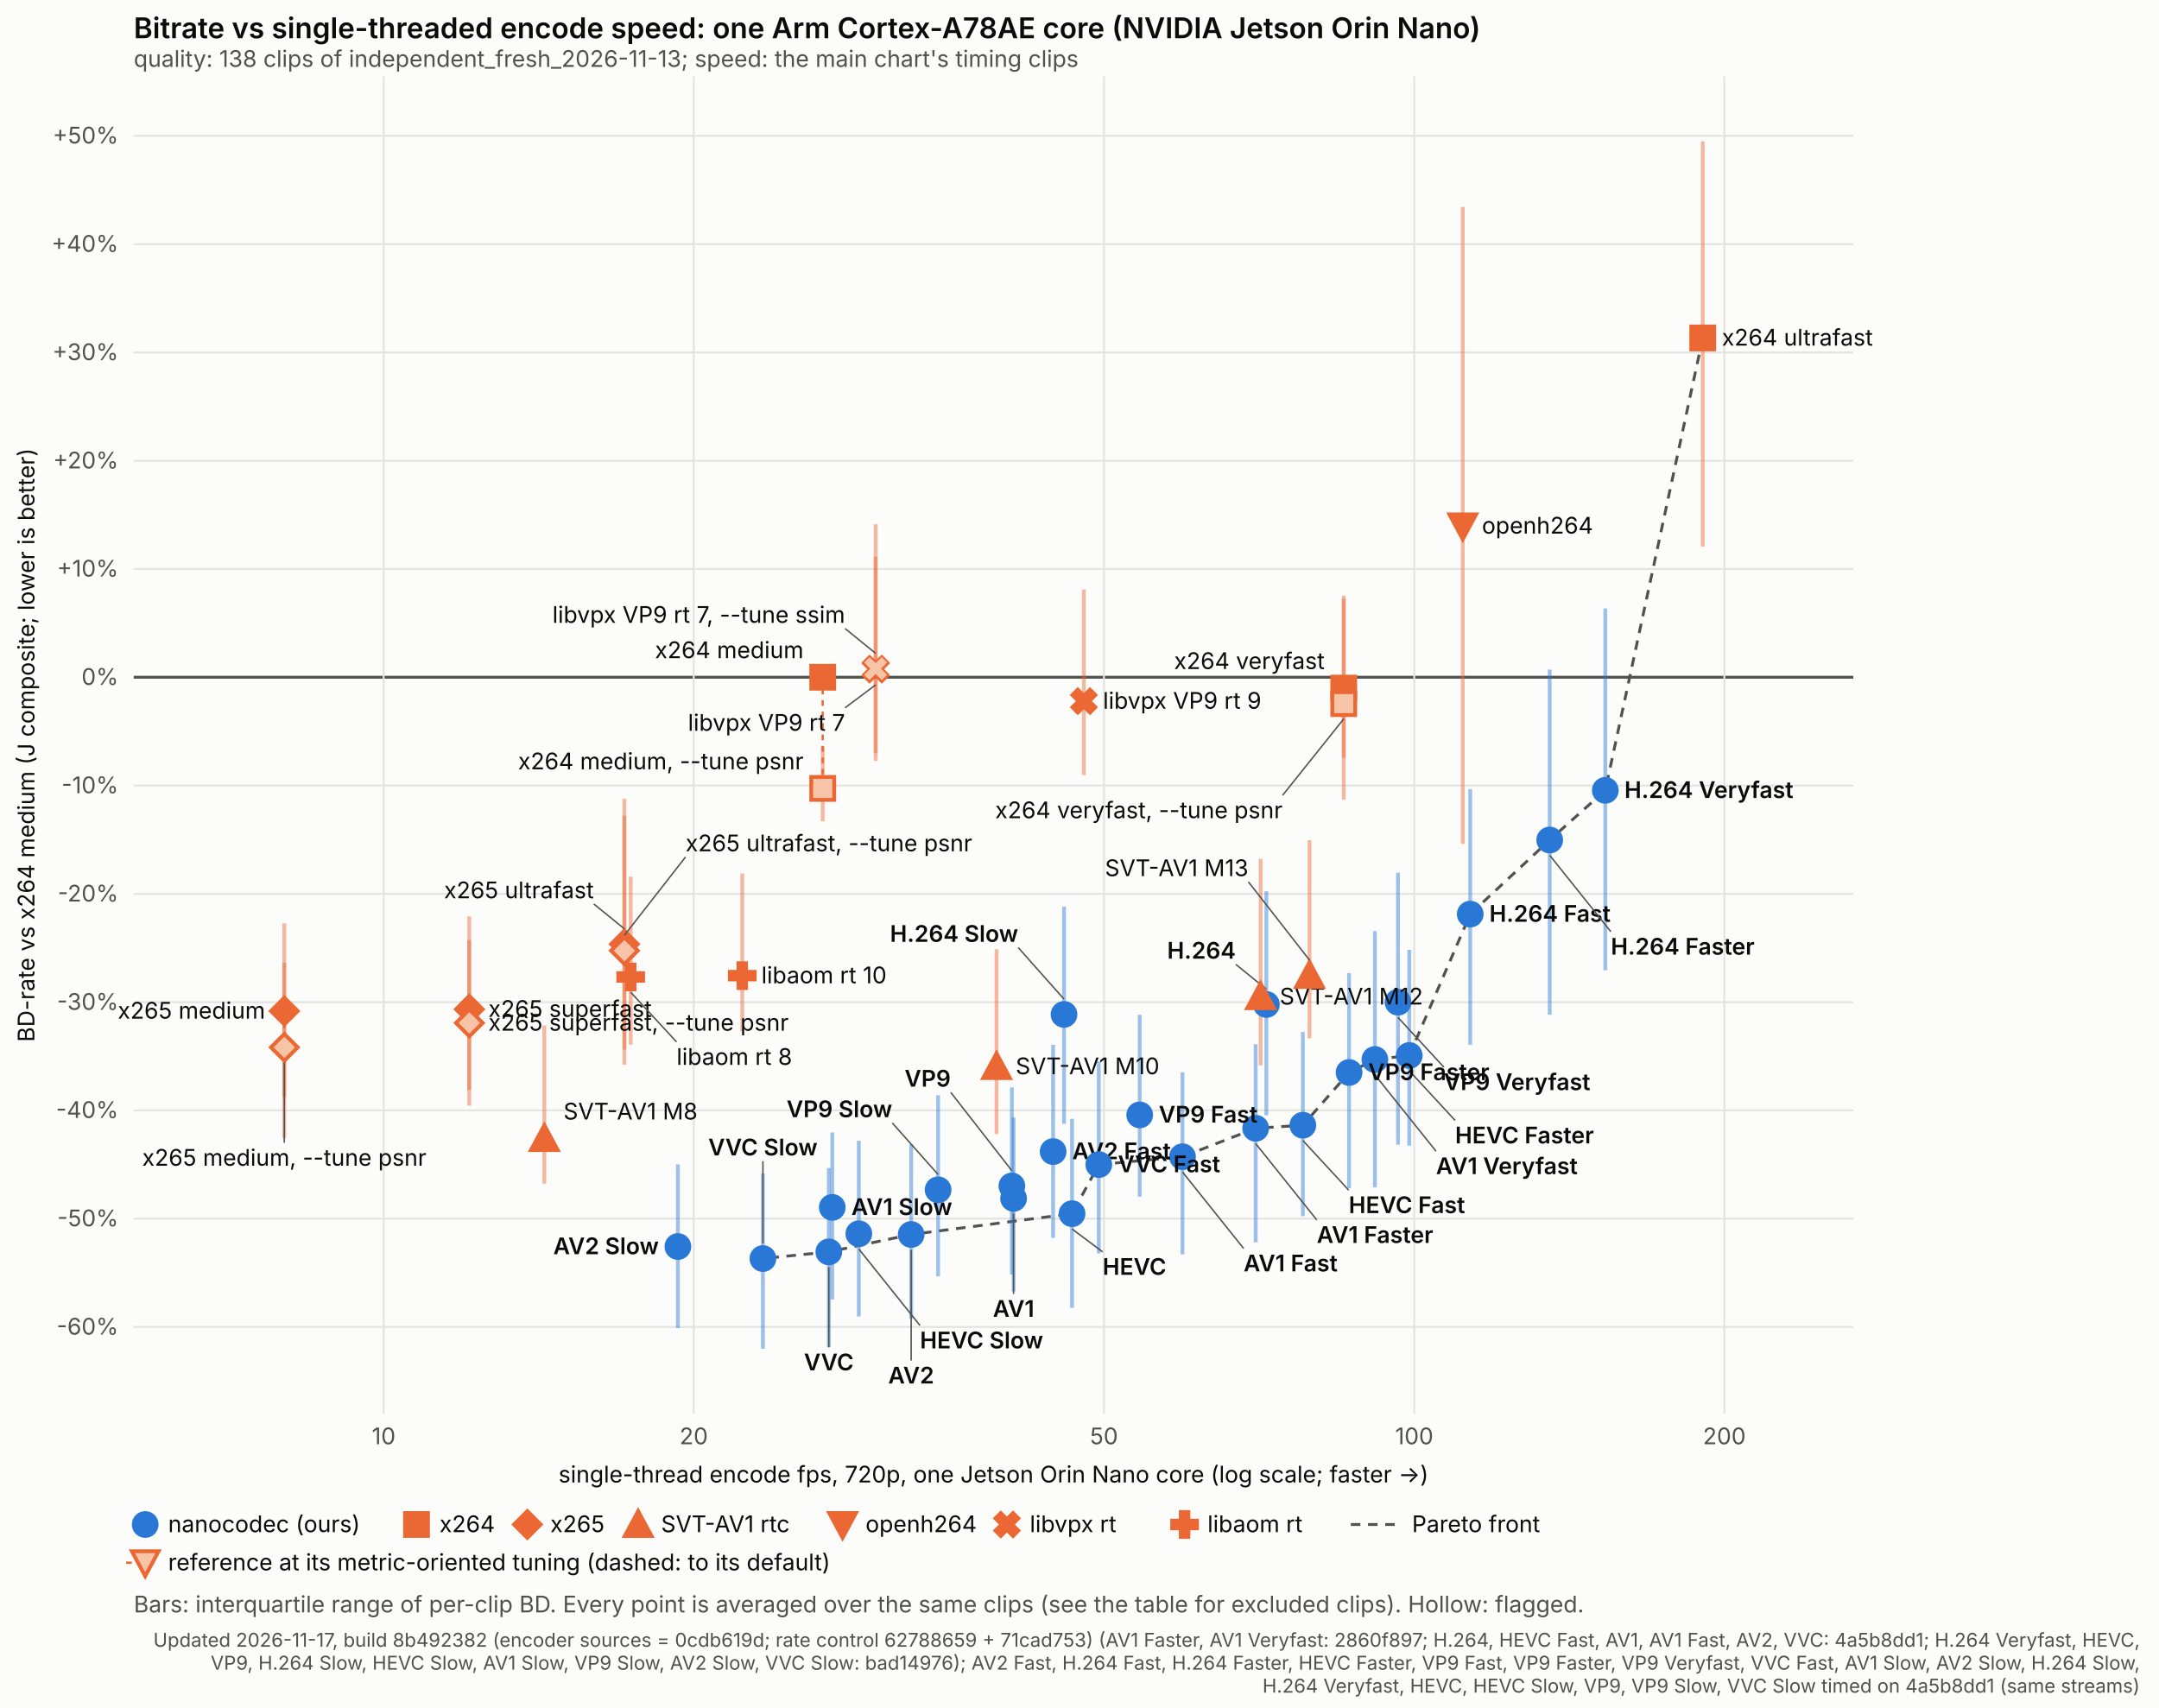
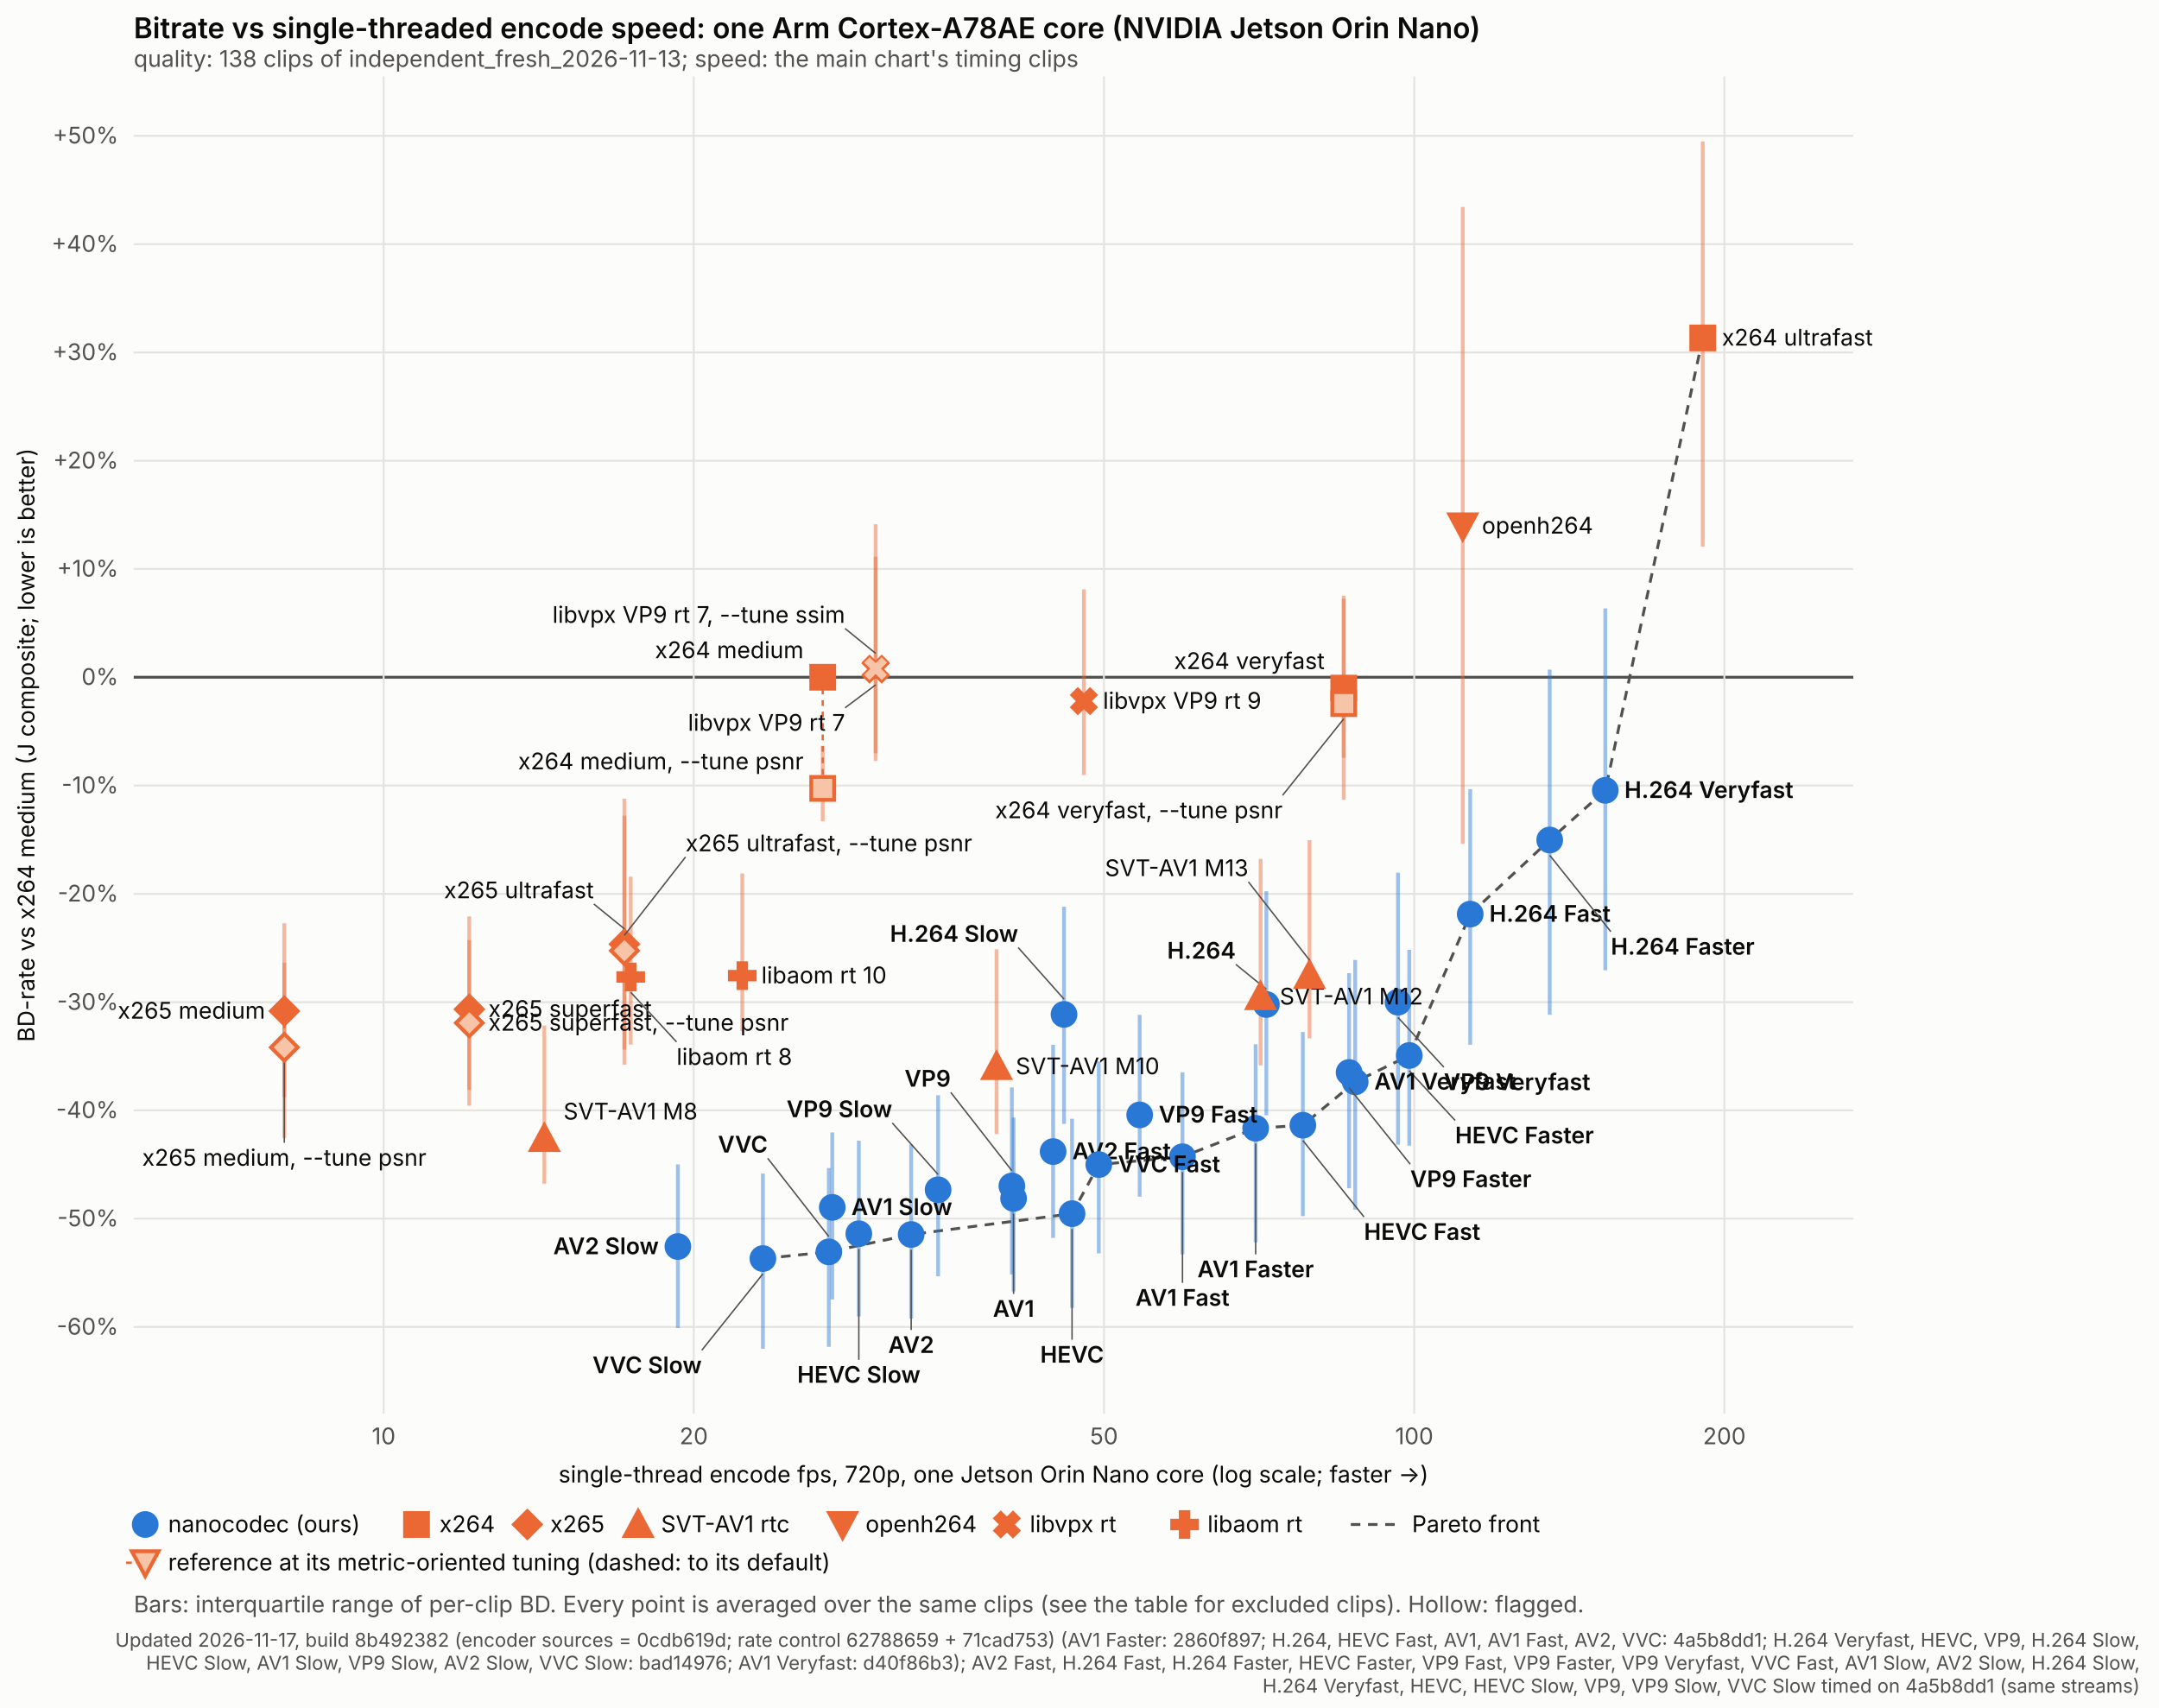
<svg xmlns="http://www.w3.org/2000/svg" viewBox="0 0 1130 894" width="1130" height="894" font-family="system-ui, -apple-system, Segoe UI, sans-serif" font-size="12">
  <rect width="1130" height="894" fill="#fcfcfb" />
  <text x="70" y="20" font-size="15" font-weight="600" fill="#0b0b0b">Bitrate vs single-threaded encode speed: one Arm Cortex-A78AE core (NVIDIA Jetson Orin Nano)</text>
  <text x="70" y="35" fill="#52514e">quality: 138 clips of independent_fresh_2026-11-13; speed: the main chart's timing clips</text>
  <line x1="70" x2="970" y1="694.6" y2="694.6" stroke="#e4e3df" stroke-width="1" />
  <text x="62" y="698.6" text-anchor="end" fill="#52514e">-60%</text>
  <line x1="70" x2="970" y1="637.9" y2="637.9" stroke="#e4e3df" stroke-width="1" />
  <text x="62" y="641.9" text-anchor="end" fill="#52514e">-50%</text>
  <line x1="70" x2="970" y1="581.2" y2="581.2" stroke="#e4e3df" stroke-width="1" />
  <text x="62" y="585.2" text-anchor="end" fill="#52514e">-40%</text>
  <line x1="70" x2="970" y1="524.6" y2="524.6" stroke="#e4e3df" stroke-width="1" />
  <text x="62" y="528.6" text-anchor="end" fill="#52514e">-30%</text>
  <line x1="70" x2="970" y1="467.9" y2="467.9" stroke="#e4e3df" stroke-width="1" />
  <text x="62" y="471.9" text-anchor="end" fill="#52514e">-20%</text>
  <line x1="70" x2="970" y1="411.2" y2="411.2" stroke="#e4e3df" stroke-width="1" />
  <text x="62" y="415.2" text-anchor="end" fill="#52514e">-10%</text>
  <line x1="70" x2="970" y1="354.5" y2="354.5" stroke="#52514e" stroke-width="1.5" />
  <text x="62" y="358.5" text-anchor="end" fill="#52514e">0%</text>
  <line x1="70" x2="970" y1="297.8" y2="297.8" stroke="#e4e3df" stroke-width="1" />
  <text x="62" y="301.8" text-anchor="end" fill="#52514e">+10%</text>
  <line x1="70" x2="970" y1="241.2" y2="241.2" stroke="#e4e3df" stroke-width="1" />
  <text x="62" y="245.2" text-anchor="end" fill="#52514e">+20%</text>
  <line x1="70" x2="970" y1="184.5" y2="184.5" stroke="#e4e3df" stroke-width="1" />
  <text x="62" y="188.5" text-anchor="end" fill="#52514e">+30%</text>
  <line x1="70" x2="970" y1="127.8" y2="127.8" stroke="#e4e3df" stroke-width="1" />
  <text x="62" y="131.8" text-anchor="end" fill="#52514e">+40%</text>
  <line x1="70" x2="970" y1="71.1" y2="71.1" stroke="#e4e3df" stroke-width="1" />
  <text x="62" y="75.1" text-anchor="end" fill="#52514e">+50%</text>
  <line x1="200.8" x2="200.8" y1="40" y2="740" stroke="#e4e3df" />
  <text x="200.8" y="756" text-anchor="middle" fill="#52514e">10</text>
  <line x1="363.1" x2="363.1" y1="40" y2="740" stroke="#e4e3df" />
  <text x="363.1" y="756" text-anchor="middle" fill="#52514e">20</text>
  <line x1="577.8" x2="577.8" y1="40" y2="740" stroke="#e4e3df" />
  <text x="577.8" y="756" text-anchor="middle" fill="#52514e">50</text>
  <line x1="740.2" x2="740.2" y1="40" y2="740" stroke="#e4e3df" />
  <text x="740.2" y="756" text-anchor="middle" fill="#52514e">100</text>
  <line x1="902.5" x2="902.5" y1="40" y2="740" stroke="#e4e3df" />
  <text x="902.5" y="756" text-anchor="middle" fill="#52514e">200</text>
  <text x="520.0" y="776" text-anchor="middle" fill="#0b0b0b">single-thread encode fps, 720p, one Jetson Orin Nano core (log scale; faster →)</text>
  <text transform="translate(18,390.0) rotate(-90)" text-anchor="middle" fill="#0b0b0b">BD-rate vs x264 medium (J composite; lower is better)</text>
-   <polyline points="891.2,176.9 840.2,413.7 811.1,439.7 769.5,478.5 737.6,552.5 719.6,554.6 706.1,561.4 681.9,589.0 657.2,590.6 618.9,605.5 575.1,609.6 561.1,635.3 476.9,646.2 433.8,655.3 399.3,658.8" fill="none" stroke="#52514e" stroke-width="1.5" stroke-dasharray="5 4" />
+   <polyline points="891.2,176.9 840.2,413.7 811.1,439.7 769.5,478.5 737.6,552.5 709.3,566.3 681.9,589.0 657.2,590.6 618.9,605.5 575.1,609.6 561.1,635.3 476.9,646.2 433.8,655.3 399.3,658.8" fill="none" stroke="#52514e" stroke-width="1.5" stroke-dasharray="5 4" />
  <line x1="703.3" y1="360.2" x2="703.3" y2="368.3" stroke="#eb6834" stroke-width="1.2" stroke-dasharray="3 3" />
  <line x1="430.6" y1="354.5" x2="430.6" y2="412.7" stroke="#eb6834" stroke-width="1.2" stroke-dasharray="3 3" />
  <line x1="326.8" y1="494.2" x2="326.8" y2="497.6" stroke="#eb6834" stroke-width="1.2" stroke-dasharray="3 3" />
  <line x1="245.6" y1="528.3" x2="245.6" y2="535.5" stroke="#eb6834" stroke-width="1.2" stroke-dasharray="3 3" />
  <line x1="148.8" y1="529.2" x2="148.8" y2="548.2" stroke="#eb6834" stroke-width="1.2" stroke-dasharray="3 3" />
  <line x1="458.3" y1="350.5" x2="458.3" y2="350.0" stroke="#eb6834" stroke-width="1.2" stroke-dasharray="3 3" />
  <line x1="430.6" x2="430.6" y1="354.5" y2="354.5" stroke="#eb6834" stroke-opacity="0.45" stroke-width="2" />
  <line x1="556.9" x2="556.9" y1="588.3" y2="474.6" stroke="#2a78d6" stroke-opacity="0.45" stroke-width="2" />
  <line x1="662.8" x2="662.8" y1="583.8" y2="466.5" stroke="#2a78d6" stroke-opacity="0.45" stroke-width="2" />
  <line x1="769.5" x2="769.5" y1="546.9" y2="413.1" stroke="#2a78d6" stroke-opacity="0.45" stroke-width="2" />
  <line x1="811.1" x2="811.1" y1="531.2" y2="350.5" stroke="#2a78d6" stroke-opacity="0.45" stroke-width="2" />
  <line x1="840.2" x2="840.2" y1="507.9" y2="318.5" stroke="#2a78d6" stroke-opacity="0.45" stroke-width="2" />
  <line x1="449.5" x2="449.5" y1="689.1" y2="597.1" stroke="#2a78d6" stroke-opacity="0.45" stroke-width="2" />
  <line x1="561.1" x2="561.1" y1="684.6" y2="585.6" stroke="#2a78d6" stroke-opacity="0.45" stroke-width="2" />
  <line x1="681.9" x2="681.9" y1="636.6" y2="540.2" stroke="#2a78d6" stroke-opacity="0.45" stroke-width="2" />
  <line x1="737.6" x2="737.6" y1="599.7" y2="497.2" stroke="#2a78d6" stroke-opacity="0.45" stroke-width="2" />
  <line x1="435.6" x2="435.6" y1="680.2" y2="592.8" stroke="#2a78d6" stroke-opacity="0.45" stroke-width="2" />
  <line x1="530.5" x2="530.5" y1="676.0" y2="585.0" stroke="#2a78d6" stroke-opacity="0.45" stroke-width="2" />
  <line x1="618.9" x2="618.9" y1="656.6" y2="561.3" stroke="#2a78d6" stroke-opacity="0.45" stroke-width="2" />
  <line x1="657.2" x2="657.2" y1="650.3" y2="546.6" stroke="#2a78d6" stroke-opacity="0.45" stroke-width="2" />
-   <line x1="719.6" x2="719.6" y1="621.5" y2="487.4" stroke="#2a78d6" stroke-opacity="0.45" stroke-width="2" />
+   <line x1="709.3" x2="709.3" y1="633.2" y2="502.5" stroke="#2a78d6" stroke-opacity="0.45" stroke-width="2" />
  <line x1="491.0" x2="491.0" y1="668.1" y2="573.3" stroke="#2a78d6" stroke-opacity="0.45" stroke-width="2" />
  <line x1="529.6" x2="529.6" y1="667.1" y2="569.2" stroke="#2a78d6" stroke-opacity="0.45" stroke-width="2" />
  <line x1="596.5" x2="596.5" y1="626.4" y2="531.2" stroke="#2a78d6" stroke-opacity="0.45" stroke-width="2" />
  <line x1="706.1" x2="706.1" y1="622.0" y2="509.4" stroke="#2a78d6" stroke-opacity="0.45" stroke-width="2" />
  <line x1="731.7" x2="731.7" y1="599.2" y2="456.8" stroke="#2a78d6" stroke-opacity="0.45" stroke-width="2" />
  <line x1="354.8" x2="354.8" y1="695.2" y2="609.5" stroke="#2a78d6" stroke-opacity="0.45" stroke-width="2" />
  <line x1="476.9" x2="476.9" y1="690.2" y2="599.0" stroke="#2a78d6" stroke-opacity="0.45" stroke-width="2" />
  <line x1="551.2" x2="551.2" y1="648.0" y2="546.9" stroke="#2a78d6" stroke-opacity="0.45" stroke-width="2" />
  <line x1="399.3" x2="399.3" y1="706.0" y2="614.3" stroke="#2a78d6" stroke-opacity="0.45" stroke-width="2" />
  <line x1="433.8" x2="433.8" y1="705.0" y2="611.4" stroke="#2a78d6" stroke-opacity="0.45" stroke-width="2" />
  <line x1="575.1" x2="575.1" y1="656.1" y2="555.6" stroke="#2a78d6" stroke-opacity="0.45" stroke-width="2" />
  <line x1="765.6" x2="765.6" y1="441.7" y2="108.3" stroke="#eb6834" stroke-opacity="0.45" stroke-width="2" />
  <line x1="891.2" x2="891.2" y1="286.1" y2="74.0" stroke="#eb6834" stroke-opacity="0.45" stroke-width="2" />
  <line x1="703.3" x2="703.3" y1="396.7" y2="313.4" stroke="#eb6834" stroke-opacity="0.45" stroke-width="2" />
  <line x1="326.8" x2="326.8" y1="549.4" y2="418.1" stroke="#eb6834" stroke-opacity="0.45" stroke-width="2" />
  <line x1="245.6" x2="245.6" y1="570.5" y2="479.7" stroke="#eb6834" stroke-opacity="0.45" stroke-width="2" />
  <line x1="148.8" x2="148.8" y1="574.3" y2="483.3" stroke="#eb6834" stroke-opacity="0.45" stroke-width="2" />
  <line x1="284.9" x2="284.9" y1="619.6" y2="536.8" stroke="#eb6834" stroke-opacity="0.45" stroke-width="2" />
  <line x1="521.6" x2="521.6" y1="593.6" y2="496.9" stroke="#eb6834" stroke-opacity="0.45" stroke-width="2" />
  <line x1="659.8" x2="659.8" y1="557.7" y2="449.6" stroke="#eb6834" stroke-opacity="0.45" stroke-width="2" />
  <line x1="685.4" x2="685.4" y1="543.5" y2="439.8" stroke="#eb6834" stroke-opacity="0.45" stroke-width="2" />
  <line x1="458.3" x2="458.3" y1="394.3" y2="274.4" stroke="#eb6834" stroke-opacity="0.45" stroke-width="2" />
  <line x1="567.3" x2="567.3" y1="405.7" y2="308.5" stroke="#eb6834" stroke-opacity="0.45" stroke-width="2" />
  <line x1="330.1" x2="330.1" y1="546.8" y2="458.9" stroke="#eb6834" stroke-opacity="0.45" stroke-width="2" />
  <line x1="388.5" x2="388.5" y1="539.8" y2="457.2" stroke="#eb6834" stroke-opacity="0.45" stroke-width="2" />
  <line x1="703.3" x2="703.3" y1="418.6" y2="311.8" stroke="#eb6834" stroke-opacity="0.45" stroke-width="2" />
  <line x1="430.6" x2="430.6" y1="429.9" y2="390.4" stroke="#eb6834" stroke-opacity="0.45" stroke-width="2" />
  <line x1="326.8" x2="326.8" y1="557.3" y2="427.0" stroke="#eb6834" stroke-opacity="0.45" stroke-width="2" />
  <line x1="245.6" x2="245.6" y1="578.8" y2="492.1" stroke="#eb6834" stroke-opacity="0.45" stroke-width="2" />
  <line x1="148.8" x2="148.8" y1="595.7" y2="503.9" stroke="#eb6834" stroke-opacity="0.45" stroke-width="2" />
  <line x1="458.3" x2="458.3" y1="398.3" y2="291.4" stroke="#eb6834" stroke-opacity="0.45" stroke-width="2" />
  <g>
    <rect x="424.6" y="348.5" width="12" height="12" fill="#eb6834" stroke="#eb6834" stroke-width="2" />
  </g>
  <text x="420.6" y="344.5" text-anchor="end" fill="#0b0b0b">x264 medium</text>
  <g>
    <circle cx="556.9" cy="531.0" r="6" fill="#2a78d6" stroke="#2a78d6" stroke-width="2" />
  </g>
  <line x1="556.9" y1="523.0" x2="532.9" y2="496.0" stroke="#52514e" stroke-width="0.75" />
  <text x="532.9" y="493.0" text-anchor="end" fill="#0b0b0b" font-weight="600">H.264 Slow</text>
  <g>
    <circle cx="662.8" cy="525.8" r="6" fill="#2a78d6" stroke="#2a78d6" stroke-width="2" />
  </g>
  <line x1="662.8" y1="517.8" x2="646.8" y2="504.8" stroke="#52514e" stroke-width="0.75" />
  <text x="646.8" y="501.8" text-anchor="end" fill="#0b0b0b" font-weight="600">H.264</text>
  <g>
    <circle cx="769.5" cy="478.5" r="6" fill="#2a78d6" stroke="#2a78d6" stroke-width="2" />
  </g>
  <text x="779.5" y="482.5" text-anchor="start" fill="#0b0b0b" font-weight="600">H.264 Fast</text>
  <g>
    <circle cx="811.1" cy="439.7" r="6" fill="#2a78d6" stroke="#2a78d6" stroke-width="2" />
  </g>
  <line x1="811.1" y1="447.7" x2="843.1" y2="487.7" stroke="#52514e" stroke-width="0.75" />
  <text x="843.1" y="499.7" text-anchor="start" fill="#0b0b0b" font-weight="600">H.264 Faster</text>
  <g>
    <circle cx="840.2" cy="413.7" r="6" fill="#2a78d6" stroke="#2a78d6" stroke-width="2" />
  </g>
  <text x="850.2" y="417.7" text-anchor="start" fill="#0b0b0b" font-weight="600">H.264 Veryfast</text>
  <g>
    <circle cx="449.5" cy="645.8" r="6" fill="#2a78d6" stroke="#2a78d6" stroke-width="2" />
  </g>
-   <line x1="449.5" y1="653.8" x2="481.5" y2="693.8" stroke="#52514e" stroke-width="0.75" />
-   <text x="481.5" y="705.8" text-anchor="start" fill="#0b0b0b" font-weight="600">HEVC Slow</text>
+   <line x1="449.5" y1="653.8" x2="449.5" y2="711.8" stroke="#52514e" stroke-width="0.75" />
+   <text x="449.5" y="723.8" text-anchor="middle" fill="#0b0b0b" font-weight="600">HEVC Slow</text>
  <g>
    <circle cx="561.1" cy="635.3" r="6" fill="#2a78d6" stroke="#2a78d6" stroke-width="2" />
  </g>
-   <line x1="561.1" y1="643.3" x2="577.1" y2="655.3" stroke="#52514e" stroke-width="0.75" />
-   <text x="577.1" y="667.3" text-anchor="start" fill="#0b0b0b" font-weight="600">HEVC</text>
+   <line x1="561.1" y1="643.3" x2="561.1" y2="701.3" stroke="#52514e" stroke-width="0.75" />
+   <text x="561.1" y="713.3" text-anchor="middle" fill="#0b0b0b" font-weight="600">HEVC</text>
  <g>
    <circle cx="681.9" cy="589.0" r="6" fill="#2a78d6" stroke="#2a78d6" stroke-width="2" />
  </g>
-   <line x1="681.9" y1="597.0" x2="705.9" y2="623.0" stroke="#52514e" stroke-width="0.75" />
-   <text x="705.9" y="635.0" text-anchor="start" fill="#0b0b0b" font-weight="600">HEVC Fast</text>
+   <line x1="681.9" y1="597.0" x2="713.9" y2="637.0" stroke="#52514e" stroke-width="0.75" />
+   <text x="713.9" y="649.0" text-anchor="start" fill="#0b0b0b" font-weight="600">HEVC Fast</text>
  <g>
    <circle cx="737.6" cy="552.5" r="6" fill="#2a78d6" stroke="#2a78d6" stroke-width="2" />
  </g>
  <line x1="737.6" y1="560.5" x2="761.6" y2="586.5" stroke="#52514e" stroke-width="0.75" />
  <text x="761.6" y="598.5" text-anchor="start" fill="#0b0b0b" font-weight="600">HEVC Faster</text>
  <g>
    <circle cx="435.6" cy="632.0" r="6" fill="#2a78d6" stroke="#2a78d6" stroke-width="2" />
  </g>
  <text x="445.6" y="636.0" text-anchor="start" fill="#0b0b0b" font-weight="600">AV1 Slow</text>
  <g>
    <circle cx="530.5" cy="627.3" r="6" fill="#2a78d6" stroke="#2a78d6" stroke-width="2" />
  </g>
  <line x1="530.5" y1="635.3" x2="530.5" y2="677.3" stroke="#52514e" stroke-width="0.75" />
  <text x="530.5" y="689.3" text-anchor="middle" fill="#0b0b0b" font-weight="600">AV1</text>
  <g>
    <circle cx="618.9" cy="605.5" r="6" fill="#2a78d6" stroke="#2a78d6" stroke-width="2" />
  </g>
-   <line x1="618.9" y1="613.5" x2="650.9" y2="653.5" stroke="#52514e" stroke-width="0.75" />
-   <text x="650.9" y="665.5" text-anchor="start" fill="#0b0b0b" font-weight="600">AV1 Fast</text>
+   <line x1="618.9" y1="613.5" x2="618.9" y2="671.5" stroke="#52514e" stroke-width="0.75" />
+   <text x="618.9" y="683.5" text-anchor="middle" fill="#0b0b0b" font-weight="600">AV1 Fast</text>
  <g>
    <circle cx="657.2" cy="590.6" r="6" fill="#2a78d6" stroke="#2a78d6" stroke-width="2" />
  </g>
-   <line x1="657.2" y1="598.6" x2="689.2" y2="638.6" stroke="#52514e" stroke-width="0.75" />
-   <text x="689.2" y="650.6" text-anchor="start" fill="#0b0b0b" font-weight="600">AV1 Faster</text>
-   <g>
-     <circle cx="719.6" cy="554.6" r="6" fill="#2a78d6" stroke="#2a78d6" stroke-width="2" />
-   </g>
-   <line x1="719.6" y1="562.6" x2="751.6" y2="602.6" stroke="#52514e" stroke-width="0.75" />
-   <text x="751.6" y="614.6" text-anchor="start" fill="#0b0b0b" font-weight="600">AV1 Veryfast</text>
+   <line x1="657.2" y1="598.6" x2="657.2" y2="656.6" stroke="#52514e" stroke-width="0.75" />
+   <text x="657.2" y="668.6" text-anchor="middle" fill="#0b0b0b" font-weight="600">AV1 Faster</text>
+   <g>
+     <circle cx="709.3" cy="566.3" r="6" fill="#2a78d6" stroke="#2a78d6" stroke-width="2" />
+   </g>
+   <text x="719.3" y="570.3" text-anchor="start" fill="#0b0b0b" font-weight="600">AV1 Veryfast</text>
  <g>
    <circle cx="491.0" cy="622.8" r="6" fill="#2a78d6" stroke="#2a78d6" stroke-width="2" />
  </g>
  <line x1="491.0" y1="614.8" x2="467.0" y2="587.8" stroke="#52514e" stroke-width="0.75" />
  <text x="467.0" y="584.8" text-anchor="end" fill="#0b0b0b" font-weight="600">VP9 Slow</text>
  <g>
    <circle cx="529.6" cy="620.8" r="6" fill="#2a78d6" stroke="#2a78d6" stroke-width="2" />
  </g>
  <line x1="529.6" y1="612.8" x2="497.6" y2="571.8" stroke="#52514e" stroke-width="0.75" />
  <text x="497.6" y="568.8" text-anchor="end" fill="#0b0b0b" font-weight="600">VP9</text>
  <g>
    <circle cx="596.5" cy="583.6" r="6" fill="#2a78d6" stroke="#2a78d6" stroke-width="2" />
  </g>
  <text x="606.5" y="587.6" text-anchor="start" fill="#0b0b0b" font-weight="600">VP9 Fast</text>
  <g>
    <circle cx="706.1" cy="561.4" r="6" fill="#2a78d6" stroke="#2a78d6" stroke-width="2" />
  </g>
-   <text x="716.1" y="565.4" text-anchor="start" fill="#0b0b0b" font-weight="600">VP9 Faster</text>
+   <line x1="706.1" y1="569.4" x2="738.1" y2="609.4" stroke="#52514e" stroke-width="0.75" />
+   <text x="738.1" y="621.4" text-anchor="start" fill="#0b0b0b" font-weight="600">VP9 Faster</text>
  <g>
    <circle cx="731.7" cy="524.6" r="6" fill="#2a78d6" stroke="#2a78d6" stroke-width="2" />
  </g>
  <line x1="731.7" y1="532.6" x2="755.7" y2="558.6" stroke="#52514e" stroke-width="0.75" />
  <text x="755.7" y="570.6" text-anchor="start" fill="#0b0b0b" font-weight="600">VP9 Veryfast</text>
  <g>
    <circle cx="354.8" cy="652.5" r="6" fill="#2a78d6" stroke="#2a78d6" stroke-width="2" />
  </g>
  <text x="344.8" y="656.5" text-anchor="end" fill="#0b0b0b" font-weight="600">AV2 Slow</text>
  <g>
    <circle cx="476.9" cy="646.2" r="6" fill="#2a78d6" stroke="#2a78d6" stroke-width="2" />
  </g>
-   <line x1="476.9" y1="654.2" x2="476.9" y2="712.2" stroke="#52514e" stroke-width="0.75" />
-   <text x="476.9" y="724.2" text-anchor="middle" fill="#0b0b0b" font-weight="600">AV2</text>
+   <line x1="476.9" y1="654.2" x2="476.9" y2="696.2" stroke="#52514e" stroke-width="0.75" />
+   <text x="476.9" y="708.2" text-anchor="middle" fill="#0b0b0b" font-weight="600">AV2</text>
  <g>
    <circle cx="551.2" cy="602.8" r="6" fill="#2a78d6" stroke="#2a78d6" stroke-width="2" />
  </g>
  <text x="561.2" y="606.8" text-anchor="start" fill="#0b0b0b" font-weight="600">AV2 Fast</text>
  <g>
    <circle cx="399.3" cy="658.8" r="6" fill="#2a78d6" stroke="#2a78d6" stroke-width="2" />
  </g>
-   <line x1="399.3" y1="650.8" x2="399.3" y2="607.8" stroke="#52514e" stroke-width="0.75" />
-   <text x="399.3" y="604.8" text-anchor="middle" fill="#0b0b0b" font-weight="600">VVC Slow</text>
+   <line x1="399.3" y1="666.8" x2="367.3" y2="706.8" stroke="#52514e" stroke-width="0.75" />
+   <text x="367.3" y="718.8" text-anchor="end" fill="#0b0b0b" font-weight="600">VVC Slow</text>
  <g>
    <circle cx="433.8" cy="655.3" r="6" fill="#2a78d6" stroke="#2a78d6" stroke-width="2" />
  </g>
-   <line x1="433.8" y1="663.3" x2="433.8" y2="705.3" stroke="#52514e" stroke-width="0.75" />
-   <text x="433.8" y="717.3" text-anchor="middle" fill="#0b0b0b" font-weight="600">VVC</text>
+   <line x1="433.8" y1="647.3" x2="401.8" y2="606.3" stroke="#52514e" stroke-width="0.75" />
+   <text x="401.8" y="603.3" text-anchor="end" fill="#0b0b0b" font-weight="600">VVC</text>
  <g>
    <circle cx="575.1" cy="609.6" r="6" fill="#2a78d6" stroke="#2a78d6" stroke-width="2" />
  </g>
  <text x="585.1" y="613.6" text-anchor="start" fill="#0b0b0b" font-weight="600">VVC Fast</text>
  <g>
    <polygon points="765.601,282.257 772.601,269.257 758.601,269.257" fill="#eb6834" stroke="#eb6834" stroke-width="2" />
  </g>
  <text x="775.6" y="279.3" text-anchor="start" fill="#0b0b0b">openh264</text>
  <g>
    <rect x="885.2" y="170.9" width="12" height="12" fill="#eb6834" stroke="#eb6834" stroke-width="2" />
  </g>
  <text x="901.2" y="180.9" text-anchor="start" fill="#0b0b0b">x264 ultrafast</text>
  <g>
    <rect x="697.3" y="354.2" width="12" height="12" fill="#eb6834" stroke="#eb6834" stroke-width="2" />
  </g>
  <text x="693.3" y="350.2" text-anchor="end" fill="#0b0b0b">x264 veryfast</text>
  <g>
    <polygon points="326.811,487.21 333.811,494.21 326.811,501.21 319.811,494.21" fill="#eb6834" stroke="#eb6834" stroke-width="2" />
  </g>
  <line x1="326.8" y1="486.2" x2="310.8" y2="473.2" stroke="#52514e" stroke-width="0.75" />
  <text x="310.8" y="470.2" text-anchor="end" fill="#0b0b0b">x265 ultrafast</text>
  <g>
    <polygon points="245.647,521.305 252.647,528.305 245.647,535.305 238.647,528.305" fill="#eb6834" stroke="#eb6834" stroke-width="2" />
  </g>
  <text x="255.6" y="532.3" text-anchor="start" fill="#0b0b0b">x265 superfast</text>
  <g>
    <polygon points="148.821,522.24 155.821,529.24 148.821,536.24 141.821,529.24" fill="#eb6834" stroke="#eb6834" stroke-width="2" />
  </g>
  <text x="138.8" y="533.2" text-anchor="end" fill="#0b0b0b">x265 medium</text>
  <g>
    <polygon points="284.896,588.991 291.896,601.991 277.896,601.991" fill="#eb6834" stroke="#eb6834" stroke-width="2" />
  </g>
  <text x="294.9" y="586.0" text-anchor="start" fill="#0b0b0b">SVT-AV1 M8</text>
  <g>
    <polygon points="521.574,551.34 528.574,564.34 514.574,564.34" fill="#eb6834" stroke="#eb6834" stroke-width="2" />
  </g>
  <text x="531.6" y="562.3" text-anchor="start" fill="#0b0b0b">SVT-AV1 M10</text>
  <g>
    <polygon points="659.751,514.756 666.751,527.756 652.751,527.756" fill="#eb6834" stroke="#eb6834" stroke-width="2" />
  </g>
  <text x="669.8" y="525.8" text-anchor="start" fill="#0b0b0b">SVT-AV1 M12</text>
  <g>
    <polygon points="685.389,503.627 692.389,516.627 678.389,516.627" fill="#eb6834" stroke="#eb6834" stroke-width="2" />
  </g>
  <line x1="685.4" y1="502.6" x2="653.4" y2="461.6" stroke="#52514e" stroke-width="0.75" />
  <text x="653.4" y="458.6" text-anchor="end" fill="#0b0b0b">SVT-AV1 M13</text>
  <g>
    <polygon points="461.5,343.8 465.0,347.3 461.8,350.5 465.0,353.7 461.5,357.2 458.3,354.0 455.1,357.2 451.6,353.7 454.8,350.5 451.6,347.3 455.1,343.8 458.3,347.0" fill="#eb6834" stroke="#eb6834" stroke-width="1" />
  </g>
  <line x1="458.3" y1="358.5" x2="442.3" y2="370.5" stroke="#52514e" stroke-width="0.75" />
  <text x="442.3" y="382.5" text-anchor="end" fill="#0b0b0b">libvpx VP9 rt 7</text>
  <g>
    <polygon points="570.5,360.3 574.0,363.8 570.8,367.0 574.0,370.2 570.5,373.7 567.3,370.6 564.1,373.7 560.6,370.2 563.8,367.0 560.6,363.8 564.1,360.3 567.3,363.5" fill="#eb6834" stroke="#eb6834" stroke-width="1" />
  </g>
  <text x="577.3" y="371.0" text-anchor="start" fill="#0b0b0b">libvpx VP9 rt 9</text>
  <g>
    <polygon points="327.6,504.4 332.6,504.4 332.6,508.9 337.1,508.9 337.1,513.9 332.6,513.9 332.6,518.4 327.6,518.4 327.6,513.9 323.1,513.9 323.1,508.9 327.6,508.9" fill="#eb6834" stroke="#eb6834" stroke-width="1" />
  </g>
  <line x1="330.1" y1="519.4" x2="354.1" y2="545.4" stroke="#52514e" stroke-width="0.75" />
  <text x="354.1" y="557.4" text-anchor="start" fill="#0b0b0b">libaom rt 8</text>
  <g>
    <polygon points="386.0,503.7 391.0,503.7 391.0,508.2 395.5,508.2 395.5,513.2 391.0,513.2 391.0,517.7 386.0,517.7 386.0,513.2 381.5,513.2 381.5,508.2 386.0,508.2" fill="#eb6834" stroke="#eb6834" stroke-width="1" />
  </g>
  <text x="398.5" y="514.7" text-anchor="start" fill="#0b0b0b">libaom rt 10</text>
  <g>
    <rect x="697.3" y="362.3" width="12" height="12" fill="#f7c4a8" stroke="#eb6834" stroke-width="2" />
  </g>
  <line x1="703.3" y1="376.3" x2="671.3" y2="416.3" stroke="#52514e" stroke-width="0.75" />
  <text x="671.3" y="428.3" text-anchor="end" fill="#0b0b0b">x264 veryfast, --tune psnr</text>
  <g>
    <rect x="424.6" y="406.7" width="12" height="12" fill="#f7c4a8" stroke="#eb6834" stroke-width="2" />
  </g>
  <text x="420.6" y="402.7" text-anchor="end" fill="#0b0b0b">x264 medium, --tune psnr</text>
  <g>
    <polygon points="326.811,490.633 333.811,497.633 326.811,504.633 319.811,497.633" fill="#f7c4a8" stroke="#eb6834" stroke-width="2" />
  </g>
  <line x1="326.8" y1="489.6" x2="358.8" y2="448.6" stroke="#52514e" stroke-width="0.75" />
  <text x="358.8" y="445.6" text-anchor="start" fill="#0b0b0b">x265 ultrafast, --tune psnr</text>
  <g>
    <polygon points="245.647,528.45 252.647,535.45 245.647,542.45 238.647,535.45" fill="#f7c4a8" stroke="#eb6834" stroke-width="2" />
  </g>
  <text x="255.6" y="539.5" text-anchor="start" fill="#0b0b0b">x265 superfast, --tune psnr</text>
  <g>
    <polygon points="148.821,541.231 155.821,548.231 148.821,555.231 141.821,548.231" fill="#f7c4a8" stroke="#eb6834" stroke-width="2" />
  </g>
  <line x1="148.8" y1="556.2" x2="148.8" y2="598.2" stroke="#52514e" stroke-width="0.75" />
  <text x="148.8" y="610.2" text-anchor="middle" fill="#0b0b0b">x265 medium, --tune psnr</text>
  <g>
    <polygon points="461.5,343.3 465.0,346.8 461.8,350.0 465.0,353.2 461.5,356.7 458.3,353.5 455.1,356.7 451.6,353.2 454.8,350.0 451.6,346.8 455.1,343.3 458.3,346.4" fill="#f7c4a8" stroke="#eb6834" stroke-width="1" />
  </g>
  <line x1="458.3" y1="342.0" x2="442.3" y2="329.0" stroke="#52514e" stroke-width="0.75" />
  <text x="442.3" y="326.0" text-anchor="end" fill="#0b0b0b">libvpx VP9 rt 7, --tune ssim</text>
  <circle cx="76.0" cy="798.0" r="6" fill="#2a78d6" stroke="#2a78d6" stroke-width="2" />
  <text x="88" y="802" fill="#0b0b0b">nanocodec (ours)</text>
  <rect x="212.0" y="792.0" width="12" height="12" fill="#eb6834" stroke="#eb6834" stroke-width="2" />
  <text x="230" y="802" fill="#0b0b0b">x264</text>
  <polygon points="276,791 283,798 276,805 269,798" fill="#eb6834" stroke="#eb6834" stroke-width="2" />
  <text x="288" y="802" fill="#0b0b0b">x265</text>
  <polygon points="334,791 341,804 327,804" fill="#eb6834" stroke="#eb6834" stroke-width="2" />
  <text x="346" y="802" fill="#0b0b0b">SVT-AV1 rtc</text>
  <polygon points="441,805 448,792 434,792" fill="#eb6834" stroke="#eb6834" stroke-width="2" />
  <text x="453" y="802" fill="#0b0b0b">openh264</text>
  <polygon points="530.2,791.3 533.7,794.8 530.5,798.0 533.7,801.2 530.2,804.7 527.0,801.5 523.8,804.7 520.3,801.2 523.5,798.0 520.3,794.8 523.8,791.3 527.0,794.5" fill="#eb6834" stroke="#eb6834" stroke-width="1" />
  <text x="539" y="802" fill="#0b0b0b">libvpx rt</text>
  <polygon points="617.5,791.0 622.5,791.0 622.5,795.5 627.0,795.5 627.0,800.5 622.5,800.5 622.5,805.0 617.5,805.0 617.5,800.5 613.0,800.5 613.0,795.5 617.5,795.5" fill="#eb6834" stroke="#eb6834" stroke-width="1" />
  <text x="632" y="802" fill="#0b0b0b">libaom rt</text>
  <line x1="707" x2="733" y1="798" y2="798" stroke="#52514e" stroke-width="1.5" stroke-dasharray="5 4" />
  <text x="739" y="802" fill="#0b0b0b">Pareto front</text>
  <line x1="66" x2="76" y1="818" y2="818" stroke="#eb6834" stroke-width="1.2" stroke-dasharray="3 3" />
  <polygon points="76,825 83,812 69,812" fill="#f7c4a8" stroke="#eb6834" stroke-width="2" />
  <text x="88" y="822" fill="#0b0b0b">reference at its metric-oriented tuning (dashed: to its default)</text>
  <text x="70" y="844" fill="#52514e">Bars: interquartile range of per-clip BD. Every point is averaged over the same clips (see the table for excluded clips). Hollow: flagged.</text>
-   <text x="1120" y="862" font-size="10" text-anchor="end" fill="#52514e">Updated 2026-11-17, build 8b492382 (encoder sources = 0cdb619d; rate control 62788659 + 71cad753) (AV1 Faster, AV1 Veryfast: 2860f897; H.264, HEVC Fast, AV1, AV1 Fast, AV2, VVC: 4a5b8dd1; H.264 Veryfast, HEVC,</text>
-   <text x="1120" y="874" font-size="10" text-anchor="end" fill="#52514e">VP9, H.264 Slow, HEVC Slow, AV1 Slow, VP9 Slow, AV2 Slow, VVC Slow: bad14976); AV2 Fast, H.264 Fast, H.264 Faster, HEVC Faster, VP9 Fast, VP9 Faster, VP9 Veryfast, VVC Fast, AV1 Slow, AV2 Slow, H.264 Slow,</text>
+   <text x="1120" y="862" font-size="10" text-anchor="end" fill="#52514e">Updated 2026-11-17, build 8b492382 (encoder sources = 0cdb619d; rate control 62788659 + 71cad753) (AV1 Faster: 2860f897; H.264, HEVC Fast, AV1, AV1 Fast, AV2, VVC: 4a5b8dd1; H.264 Veryfast, HEVC, VP9, H.264 Slow,</text>
+   <text x="1120" y="874" font-size="10" text-anchor="end" fill="#52514e">HEVC Slow, AV1 Slow, VP9 Slow, AV2 Slow, VVC Slow: bad14976; AV1 Veryfast: d40f86b3); AV2 Fast, H.264 Fast, H.264 Faster, HEVC Faster, VP9 Fast, VP9 Faster, VP9 Veryfast, VVC Fast, AV1 Slow, AV2 Slow, H.264 Slow,</text>
  <text x="1120" y="886" font-size="10" text-anchor="end" fill="#52514e">H.264 Veryfast, HEVC, HEVC Slow, VP9, VP9 Slow, VVC Slow timed on 4a5b8dd1 (same streams)</text>
</svg>
